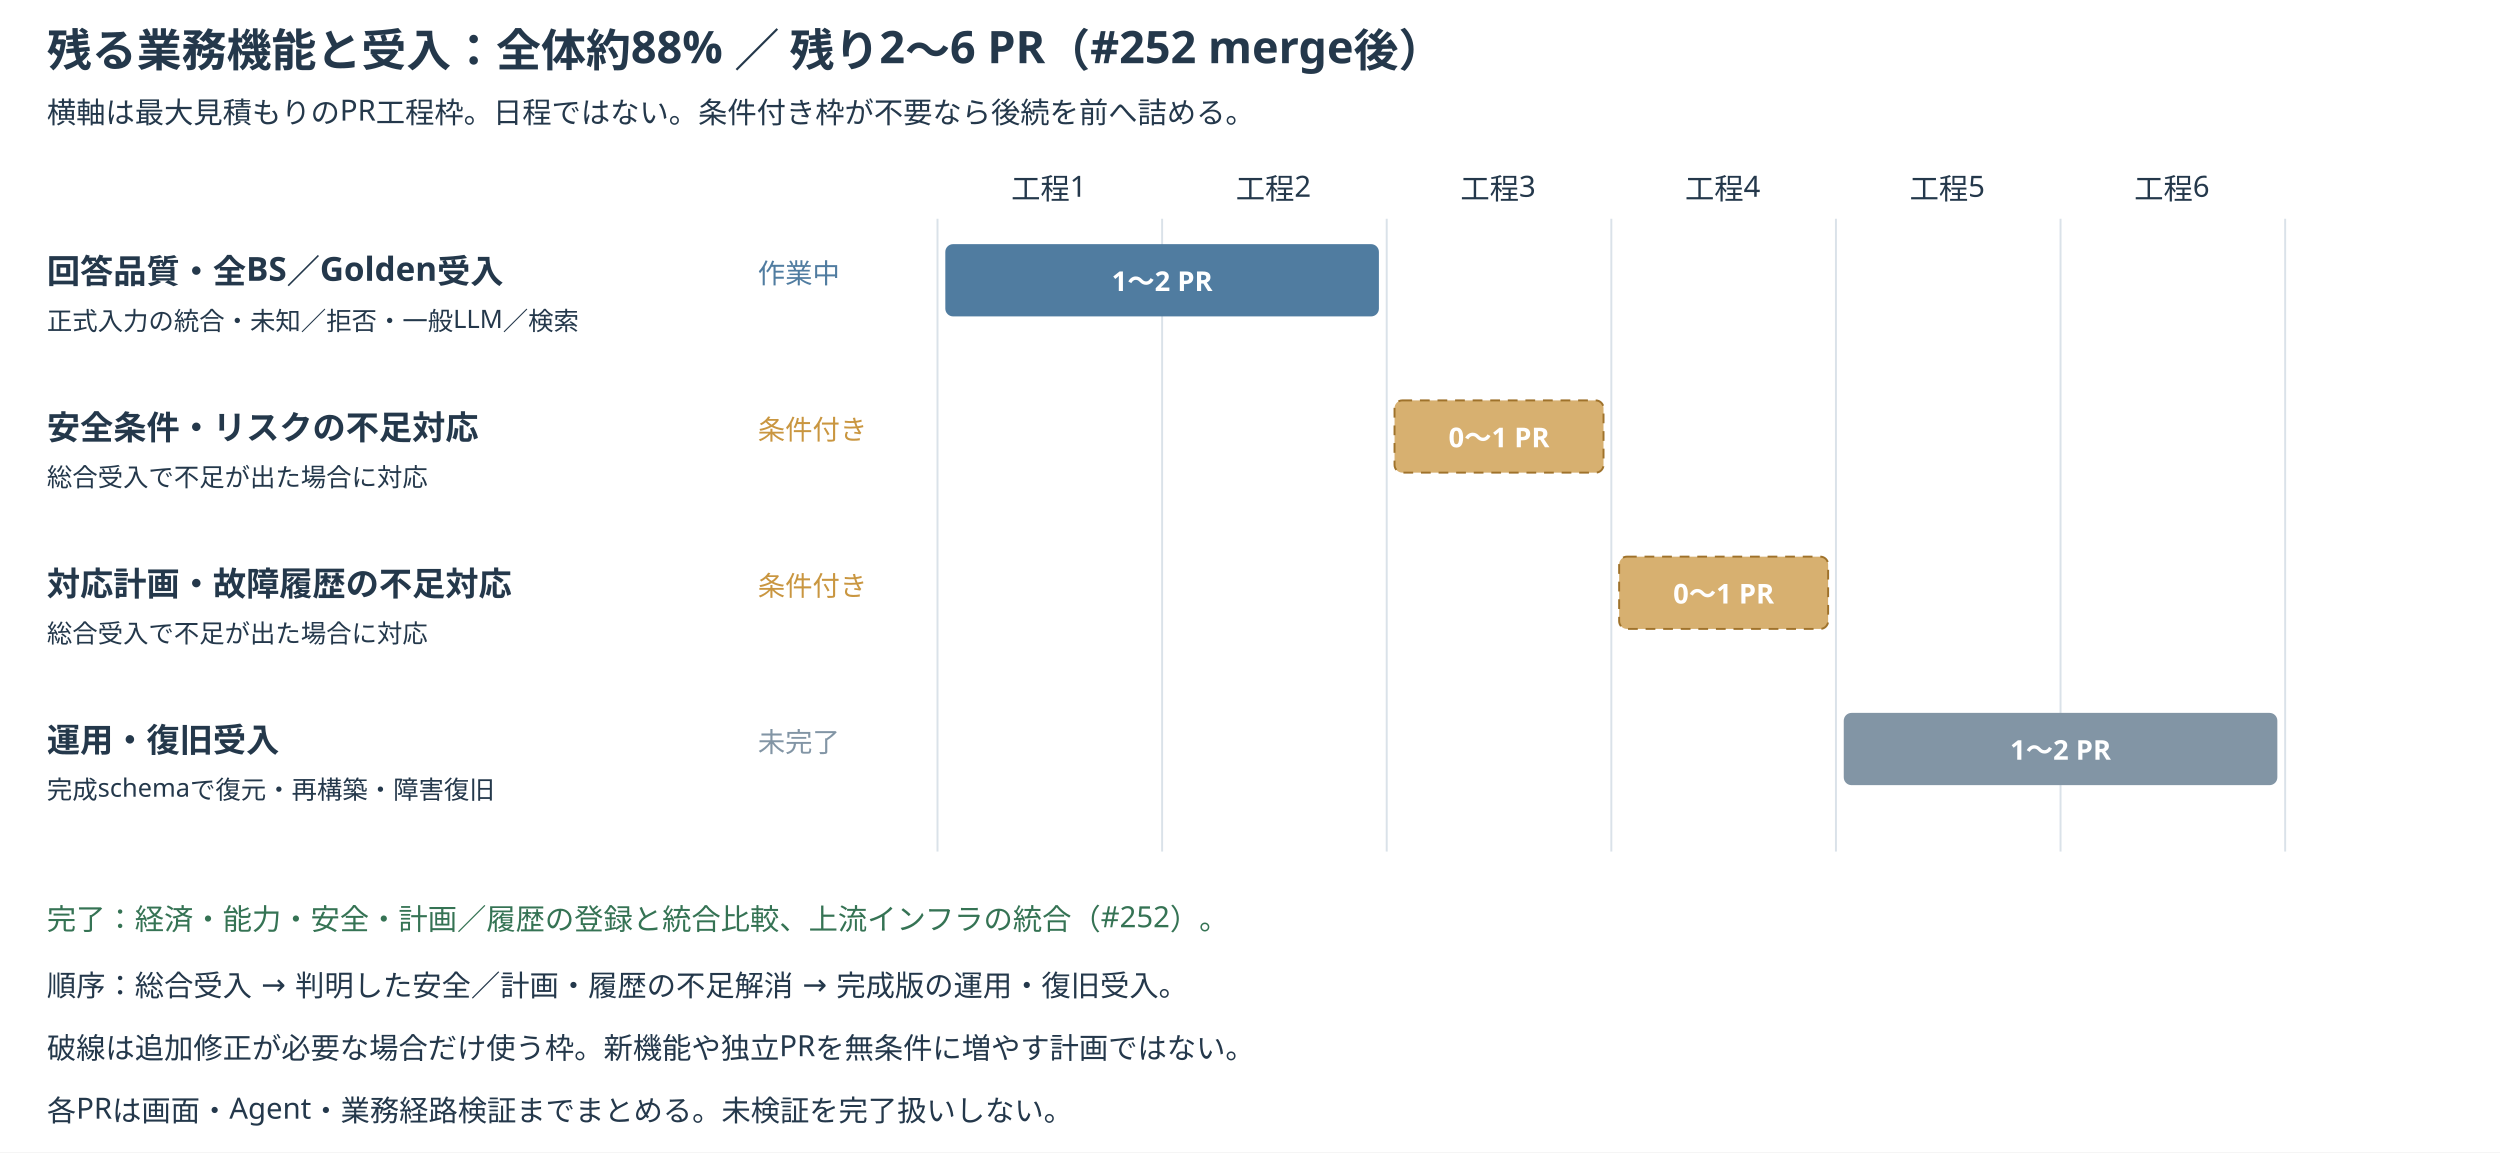
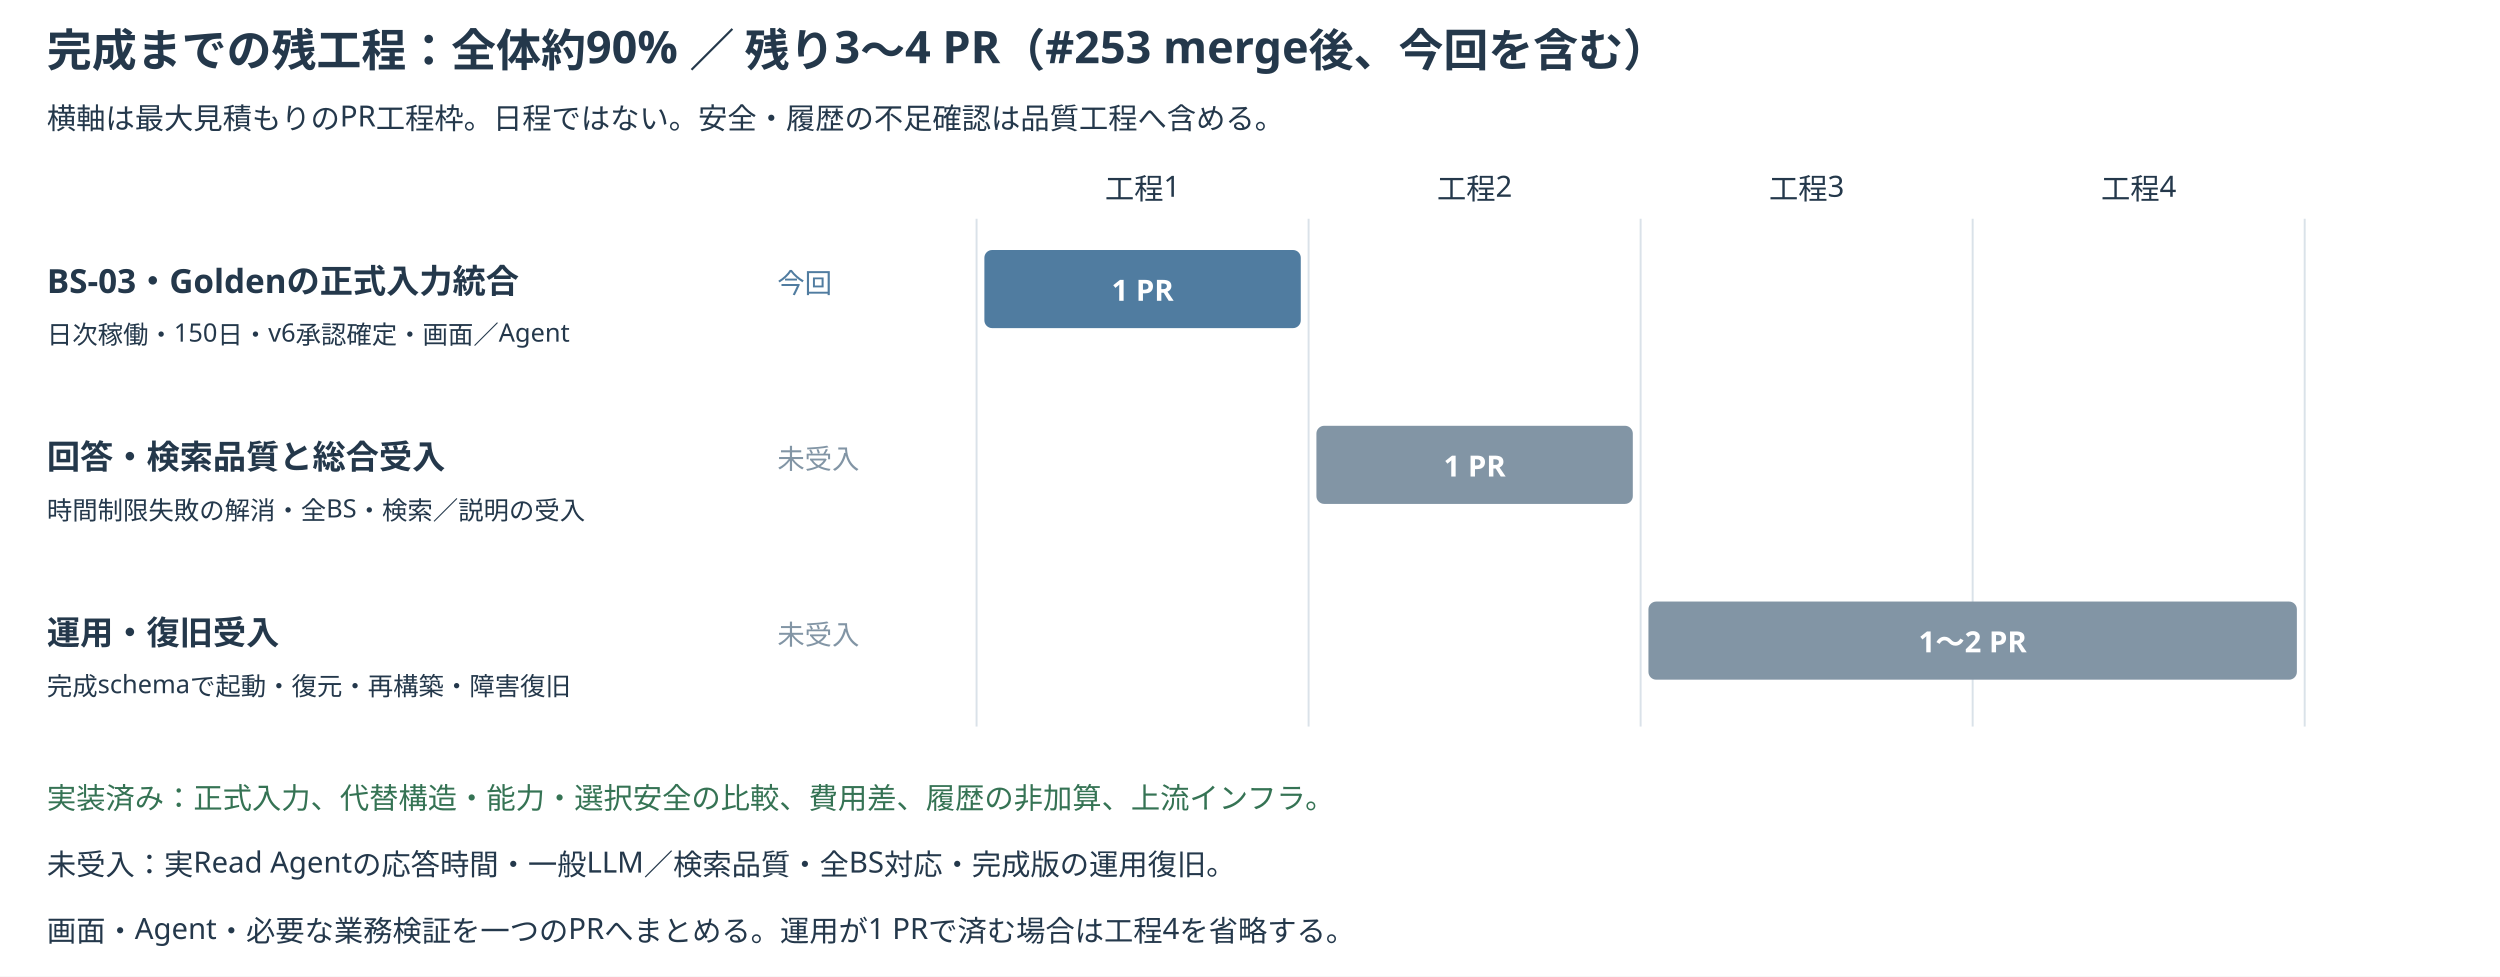
- <svg xmlns="http://www.w3.org/2000/svg" width="1280" height="590" viewBox="0 0 1280 590" role="img" aria-labelledby="title desc">
-   <rect width="1280" height="590" fill="white" />
+ <svg xmlns="http://www.w3.org/2000/svg" width="1280" height="500" viewBox="0 0 1280 500" role="img" aria-labelledby="title desc">
+   <rect width="1280" height="500" fill="white" />
  <g font-family="sans-serif" fill="#24384b">
-     <text x="24" y="34" font-size="23" font-weight="bold">残る業務機能と受入：全体約88% ／ 残り2〜6 PR（#252 merge後）</text>
-     <text x="24" y="63" font-size="15">横軸は最大見積もりのPR工程枠。日程ではない。条件付き枠が不要なら後続を前へ詰める。</text>
-     <path d="M480 112V436" stroke="#dae2e9" />
-     <text x="537" y="102" text-anchor="middle" font-size="15">工程1</text>
-     <path d="M595 112V436" stroke="#dae2e9" />
-     <text x="652" y="102" text-anchor="middle" font-size="15">工程2</text>
-     <path d="M710 112V436" stroke="#dae2e9" />
-     <text x="767" y="102" text-anchor="middle" font-size="15">工程3</text>
-     <path d="M825 112V436" stroke="#dae2e9" />
-     <text x="882" y="102" text-anchor="middle" font-size="15">工程4</text>
-     <path d="M940 112V436" stroke="#dae2e9" />
-     <text x="997" y="102" text-anchor="middle" font-size="15">工程5</text>
-     <path d="M1055 112V436" stroke="#dae2e9" />
-     <text x="1112" y="102" text-anchor="middle" font-size="15">工程6</text>
-     <path d="M1170 112V436" stroke="#dae2e9" />
-     <text x="24" y="145" font-size="17" font-weight="bold">回答品質・全BS／Golden受入</text>
-     <text x="24" y="169" font-size="13">正式入力の統合・未知／拒否・一般LLM／検索</text>
-     <text x="388" y="145" font-size="14" fill="#507ca0">作業中</text>
-     <rect x="484" y="125" width="222" height="37" rx="4" fill="#507ca0" />
-     <text x="595" y="149" text-anchor="middle" font-size="14" fill="white" font-weight="bold">1〜2 PR</text>
-     <text x="24" y="225" font-size="17" font-weight="bold">安全条件・リスクの不足対応</text>
-     <text x="24" y="249" font-size="13">総合受入で不足が出た場合に対応</text>
-     <text x="388" y="225" font-size="14" fill="#c99640">条件付き</text>
-     <rect x="714" y="205" width="107" height="37" rx="4" fill="#c99640" fill-opacity="0.75" stroke="#9f722b" stroke-dasharray="5 4" />
-     <text x="767.5" y="229" text-anchor="middle" font-size="14" fill="white" font-weight="bold">0〜1 PR</text>
-     <text x="24" y="305" font-size="17" font-weight="bold">対応計画・故障履歴の不足対応</text>
-     <text x="24" y="329" font-size="13">総合受入で不足が出た場合に対応</text>
-     <text x="388" y="305" font-size="14" fill="#c99640">条件付き</text>
-     <rect x="829" y="285" width="107" height="37" rx="4" fill="#c99640" fill-opacity="0.75" stroke="#9f722b" stroke-dasharray="5 4" />
-     <text x="882.5" y="309" text-anchor="middle" font-size="14" fill="white" font-weight="bold">0〜1 PR</text>
-     <text x="24" y="385" font-size="17" font-weight="bold">運用・復旧受入</text>
-     <text x="24" y="409" font-size="13">完成schemaで復元・再構築・障害復旧</text>
-     <text x="388" y="385" font-size="14" fill="#8295a5">未完了</text>
-     <rect x="944" y="365" width="222" height="37" rx="4" fill="#8295a5" />
-     <text x="1055" y="389" text-anchor="middle" font-size="14" fill="white" font-weight="bold">1〜2 PR</text>
-     <text x="24" y="476" font-size="15" fill="#357354">完了：経済・能力・安全・計画／履歴の登録と統合比較、上流インフラの統合（#252）。</text>
-     <text x="24" y="510" font-size="15">順序：総合受入 → 判明した安全／計画・履歴の不足解消 → 完成版の運用・復旧受入。</text>
-     <text x="24" y="542" font-size="15">破線は追加修正が必要な場合だけ使う枠。新機能や独立PRを無条件に増やす計画ではない。</text>
-     <text x="24" y="574" font-size="15">各PRは画面・Agent・業務経路検証までまとめる。未検証を完了扱いしない。</text>
+     <text x="24" y="34" font-size="23" font-weight="bold">完成までの残工程：全体約90% ／ 残り3〜4 PR（#253 merge後、今回を含む）</text>
+     <text x="24" y="66" font-size="15">横軸は最大見積もりのPR工程枠。日程ではない。安全・履歴の不足確認は品質工程へ含める。</text>
+     <path d="M500 112V372" stroke="#dae2e9" />
+     <text x="585" y="102" text-anchor="middle" font-size="15">工程1</text>
+     <path d="M670 112V372" stroke="#dae2e9" />
+     <text x="755" y="102" text-anchor="middle" font-size="15">工程2</text>
+     <path d="M840 112V372" stroke="#dae2e9" />
+     <text x="925" y="102" text-anchor="middle" font-size="15">工程3</text>
+     <path d="M1010 112V372" stroke="#dae2e9" />
+     <text x="1095" y="102" text-anchor="middle" font-size="15">工程4</text>
+     <path d="M1180 112V372" stroke="#dae2e9" />
+     <text x="24" y="150" font-size="17" font-weight="bold">BS-03・Goldenの正式入力統合</text>
+     <text x="24" y="176" font-size="13">日次稼働・150日・v6承認確定・画面／Agent</text>
+     <text x="398" y="150" font-size="14" fill="#507ca0">今回</text>
+     <rect x="504" y="128" width="162" height="40" rx="4" fill="#507ca0" />
+     <text x="585" y="154" text-anchor="middle" font-size="15" fill="white" font-weight="bold">1 PR</text>
+     <text x="24" y="240" font-size="17" font-weight="bold">回答・検索品質と総合受入</text>
+     <text x="24" y="266" font-size="13">時間制限失敗の解消・全BS・検索／説明の受入</text>
+     <text x="398" y="240" font-size="14" fill="#8295a5">未受入</text>
+     <rect x="674" y="218" width="162" height="40" rx="4" fill="#8295a5" />
+     <text x="755" y="244" text-anchor="middle" font-size="15" fill="white" font-weight="bold">1 PR</text>
+     <text x="24" y="330" font-size="17" font-weight="bold">運用・復旧受入</text>
+     <text x="24" y="356" font-size="13">完成schemaで起動・復元・再構築・障害復旧</text>
+     <text x="398" y="330" font-size="14" fill="#8295a5">未受入</text>
+     <rect x="844" y="308" width="332" height="40" rx="4" fill="#8295a5" />
+     <text x="1010" y="334" text-anchor="middle" font-size="15" fill="white" font-weight="bold">1〜2 PR</text>
+     <text x="24" y="414" font-size="15" fill="#357354">実装済み：正式入力、代替構造・能力・選択安全の比較、費用差、履歴の非加算、上流インフラ。</text>
+     <text x="24" y="448" font-size="15">未受入：実Read Agentの応答時間・一般LLM／検索品質・全BS対応・完成版の運用復旧。</text>
+     <text x="24" y="482" font-size="15">画面・Agent・必要な業務検証を一つのPRへまとめる。運用が1 PRで済む場合は工程4を省略する。</text>
  </g>
</svg>
